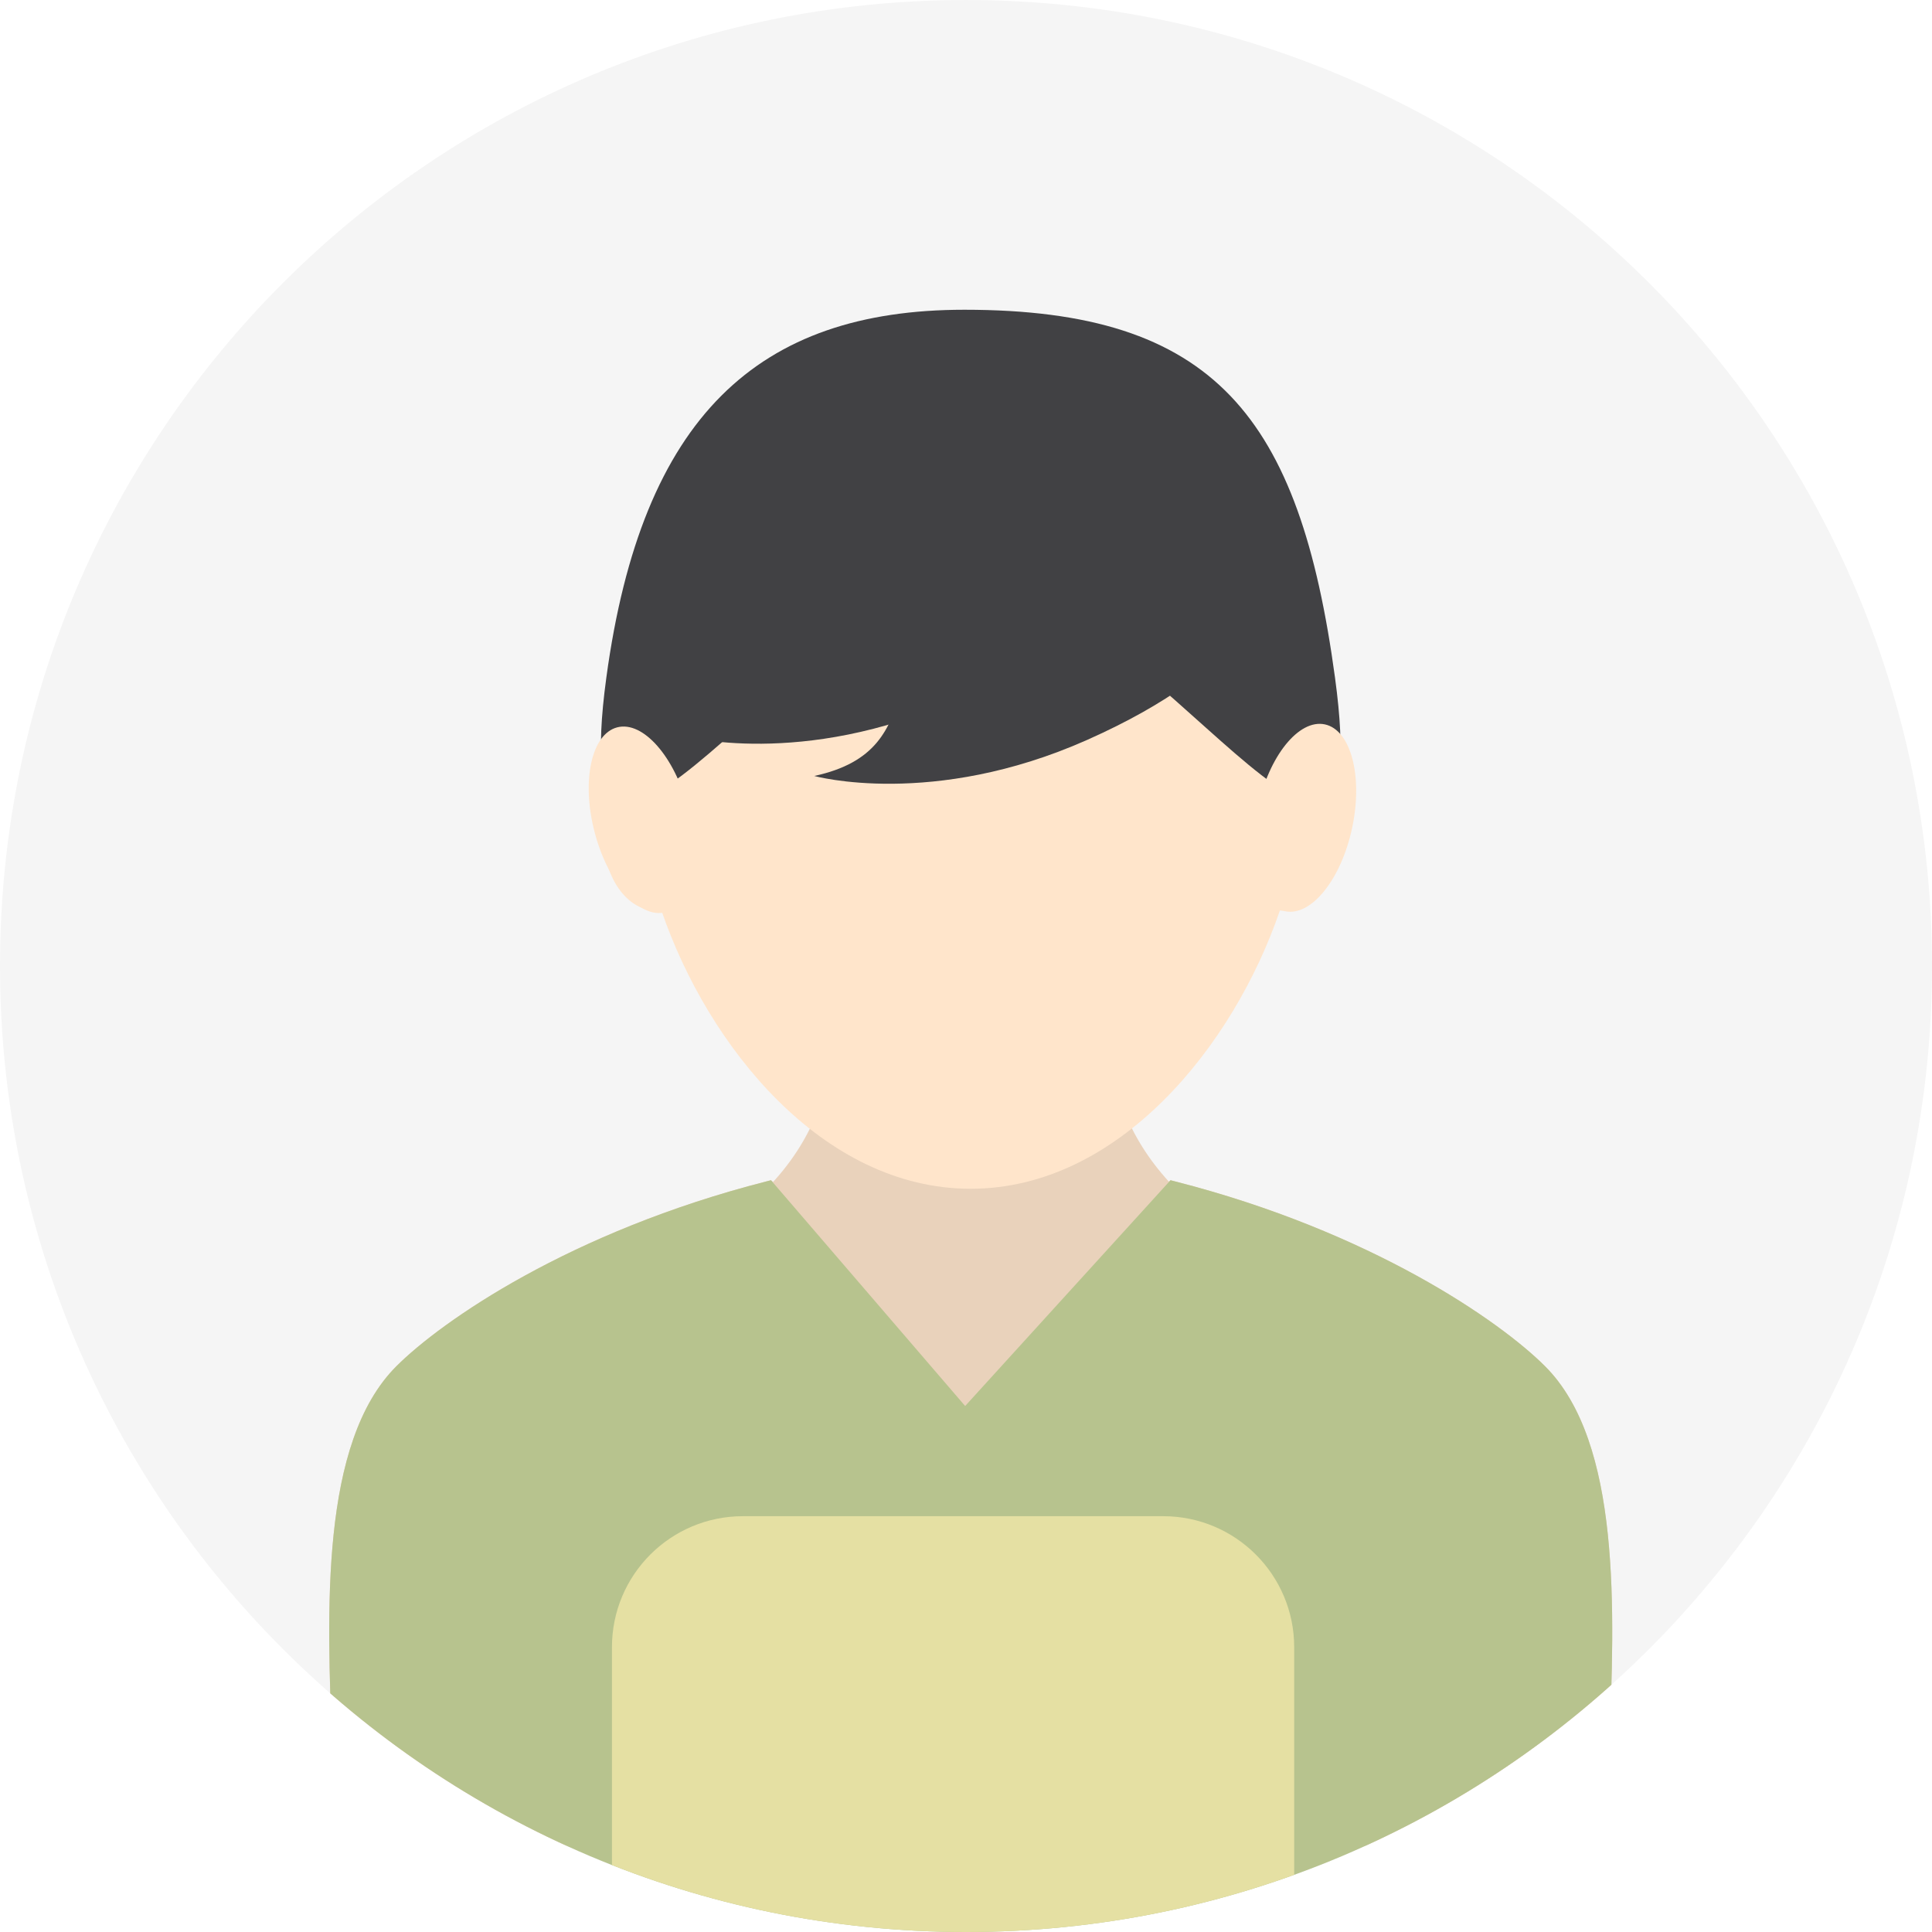
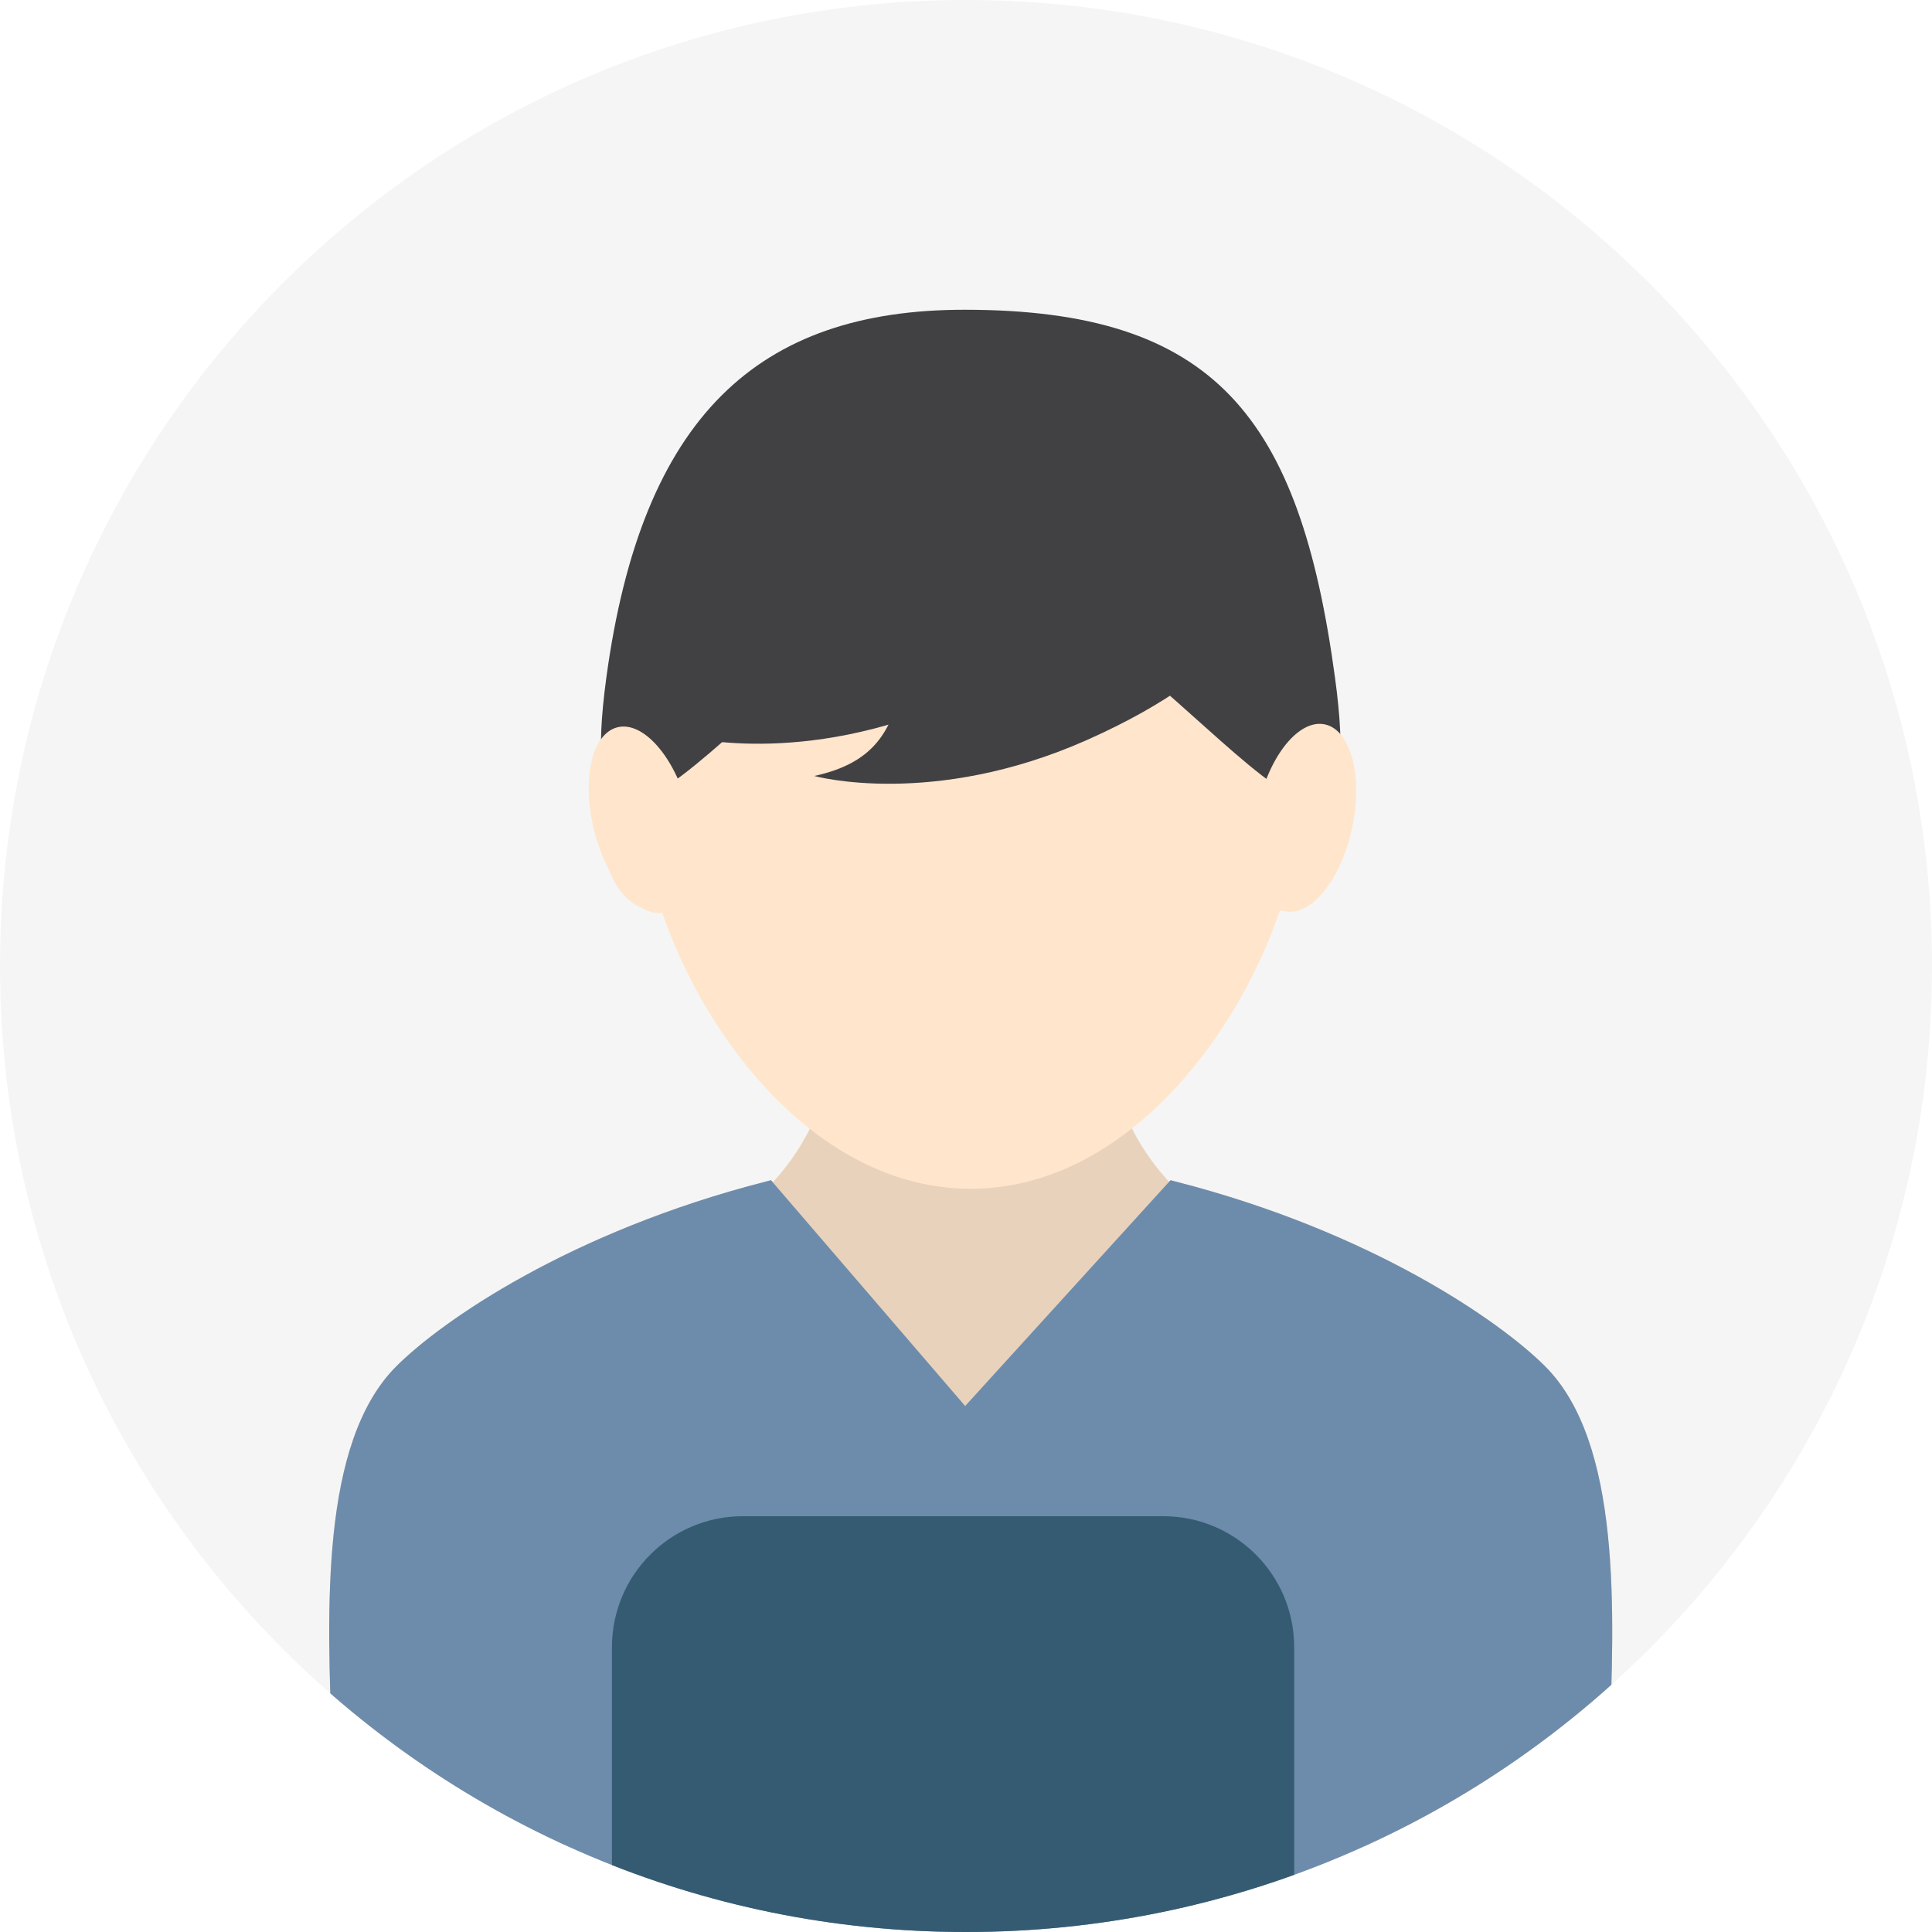
<svg xmlns="http://www.w3.org/2000/svg" xmlns:xlink="http://www.w3.org/1999/xlink" version="1.1" id="Capa_1" x="0px" y="0px" viewBox="0 0 176.991 176.991" style="enable-background:new 0 0 176.991 176.991;" xml:space="preserve" width="512px" height="512px" class="">
  <g>
    <g>
      <g>
        <defs>
          <circle id="SVGID_1_" cx="88.496" cy="88.496" r="88.495" data-original="#000000" />
        </defs>
        <use xlink:href="#SVGID_1_" style="overflow:visible;fill:#F5F5F5;" />
        <clipPath id="SVGID_2_">
          <use xlink:href="#SVGID_1_" style="overflow:visible;" />
        </clipPath>
        <g style="clip-path:url(#SVGID_2_);">
          <g>
            <g>
              <g>
                <path style="fill:#E9D2BB;" d="M147.188,169.083H30.668v-0.896c0-2.432-0.112-5.216-0.23-8.161        c-0.499-12.417-1.123-27.87,5.871-34.863c4.125-4.127,15.904-12.334,33.882-16.931l0.439-0.113l0.194,0.159        c3.651-3.991,5.499-8.806,5.499-14.323v-2.069h25.212v2.069c0,5.463,1.864,10.271,5.541,14.289l0.154-0.124l0.438,0.113        c17.979,4.597,29.758,12.808,33.878,16.931c6.996,6.993,6.371,22.447,5.872,34.867c-0.119,2.944-0.229,5.725-0.229,8.157        V169.083z" data-original="#E9D2BB" class="" />
              </g>
              <g>
                <g>
-                   <path style="fill:#B7C38E" d="M147.188,180.723H30.668v-12.535c0-2.432-0.112-5.216-0.23-8.161         c-0.499-12.417-1.123-27.87,5.871-34.863c4.125-4.127,15.904-12.334,33.882-16.931l0.439-0.113l17.788,20.685l18.813-20.685         l0.438,0.113c17.979,4.597,29.758,12.808,33.878,16.931c6.996,6.993,6.371,22.447,5.872,34.867         c-0.119,2.944-0.229,5.725-0.229,8.157V180.723z" data-original="#B7CF65" class="" data-old_color="#B7CF65" />
+                   <path style="fill:#6D8CAC" d="M147.188,180.723H30.668v-12.535c0-2.432-0.112-5.216-0.23-8.161         c-0.499-12.417-1.123-27.87,5.871-34.863c4.125-4.127,15.904-12.334,33.882-16.931l0.439-0.113l17.788,20.685l18.813-20.685         l0.438,0.113c17.979,4.597,29.758,12.808,33.878,16.931c6.996,6.993,6.371,22.447,5.872,34.867         c-0.119,2.944-0.229,5.725-0.229,8.157V180.723z" data-original="#B7CF65" class="" data-old_color="#B7CF65" />
                </g>
              </g>
-               <path style="fill:#E5E0A3" d="M118.561,181.899c0,6.627-5.373,12-12,12h-38.5c-6.627,0-12-5.373-12-12v-31       c0-6.627,5.373-12,12-12h38.5c6.627,0,12,5.373,12,12V181.899z" data-original="#D8CD4B" class="active-path" data-old_color="#D8CD4B" />
+               <path style="fill:#355B72" d="M118.561,181.899c0,6.627-5.373,12-12,12h-38.5c-6.627,0-12-5.373-12-12v-31       c0-6.627,5.373-12,12-12h38.5c6.627,0,12,5.373,12,12V181.899z" data-original="#D8CD4B" class="" data-old_color="#D8CD4B" />
              <g>
-                 <path style="fill:#FFE5CB;" d="M88.92,108.903c-13.563,0-24.085-13.061-28.324-25.488c-2.985,0.326-5.353-2.912-5.353-7.026        c0-2.8,1.153-5.275,2.929-6.393c-0.004-0.232-0.01-0.433-0.01-0.631c0-17.345,12.362-29.002,30.759-29.002        c18.397,0,30.757,11.658,30.757,29.002c0,0.205-0.003,0.411-0.007,0.619c1.783,1.111,2.945,3.59,2.945,6.406        c0,4.126-2.378,7.392-5.367,7.022C113.004,95.841,102.484,108.903,88.92,108.903z" data-original="#FFE5CB" />
+                 <path style="fill:#FFE5CB;" d="M88.92,108.903c-13.563,0-24.085-13.061-28.324-25.488c-2.985,0.326-5.353-2.912-5.353-7.026        c0-2.8,1.153-5.275,2.929-6.393c-0.004-0.232-0.01-0.433-0.01-0.631c0-17.345,12.362-29.002,30.759-29.002        c18.397,0,30.757,11.658,30.757,29.002c0,0.205-0.003,0.411-0.007,0.619c1.783,1.111,2.945,3.59,2.945,6.406        c0,4.126-2.378,7.392-5.367,7.022C113.004,95.841,102.484,108.903,88.92,108.903z" data-original="#FFE5CB" class="" />
              </g>
              <g>
-                 <path style="fill:#FF8B26;" d="M59.674,57.768c0,0,27.261,1.702,48.56-21.298c0,0-1.457-3.406-22.202-3.406        C59.933,33.063,59.674,57.768,59.674,57.768z" data-original="#FF8B26" />
+                 <path style="fill:#FF8B26;" d="M59.674,57.768c0,0,27.261,1.702,48.56-21.298c0,0-1.457-3.406-22.202-3.406        C59.933,33.063,59.674,57.768,59.674,57.768z" data-original="#FF8B26" class="" />
              </g>
              <g>
-                 <path style="fill:#414144" d="M122.3,62.074c-3.249-23.935-11.039-33.698-33.947-33.698        c-18.886,0-29.557,9.764-32.806,33.698c-4.077,30.002,18.102-8.638,33.375-8.638C104.89,53.436,126.373,92.076,122.3,62.074z" data-original="#414144" class="" data-old_color="#414144" />
+                 <path style="fill:#414144" d="M122.3,62.074c-3.249-23.935-11.039-33.698-33.947-33.698        c-18.886,0-29.557,9.764-32.806,33.698c-4.077,30.002,18.102-8.638,33.375-8.638C104.89,53.436,126.373,92.076,122.3,62.074z" data-original="#414144" class="active-path" data-old_color="#414144" />
              </g>
-               <ellipse transform="matrix(0.9679 -0.2515 0.2515 0.9679 -16.9993 17.1875)" style="fill:#FFE5CB;" cx="58.741" cy="75.098" rx="4.419" ry="8.75" data-original="#FFE5CB" />
-               <ellipse transform="matrix(-0.9781 -0.2081 0.2081 -0.9781 220.8854 173.077)" style="fill:#FFE5CB;" cx="119.546" cy="74.921" rx="4.419" ry="8.75" data-original="#FFE5CB" />
+               <ellipse transform="matrix(0.9679 -0.2515 0.2515 0.9679 -16.9993 17.1875)" style="fill:#FFE5CB;" cx="58.741" cy="75.098" rx="4.419" ry="8.75" data-original="#FFE5CB" class="" />
+               <ellipse transform="matrix(-0.9781 -0.2081 0.2081 -0.9781 220.8854 173.077)" style="fill:#FFE5CB;" cx="119.546" cy="74.921" rx="4.419" ry="8.75" data-original="#FFE5CB" class="" />
              <g>
-                 <path style="fill:#414144" d="M103.762,50.498c0,0-18.582-16.862-27.081-5.86c-8.507,11.003-2.941,20.359-14.086,22.783        c0,0,10.817,2.998,24.995-3.302C102.91,57.311,103.762,50.498,103.762,50.498z" data-original="#414144" class="" data-old_color="#414144" />
+                 <path style="fill:#414144" d="M103.762,50.498c0,0-18.582-16.862-27.081-5.86c-8.507,11.003-2.941,20.359-14.086,22.783        c0,0,10.817,2.998,24.995-3.302C102.91,57.311,103.762,50.498,103.762,50.498z" data-original="#414144" class="active-path" data-old_color="#414144" />
              </g>
              <g>
-                 <path style="fill:#414144" d="M115.762,54.164c0,0-18.582-16.862-27.081-5.86c-8.507,11.003-2.941,20.359-14.086,22.783        c0,0,10.817,2.999,24.995-3.302C114.91,60.978,115.762,54.164,115.762,54.164z" data-original="#414144" class="" data-old_color="#414144" />
+                 <path style="fill:#414144" d="M115.762,54.164c0,0-18.582-16.862-27.081-5.86c-8.507,11.003-2.941,20.359-14.086,22.783        c0,0,10.817,2.999,24.995-3.302C114.91,60.978,115.762,54.164,115.762,54.164z" data-original="#414144" class="active-path" data-old_color="#414144" />
              </g>
            </g>
          </g>
        </g>
      </g>
    </g>
  </g>
</svg>
